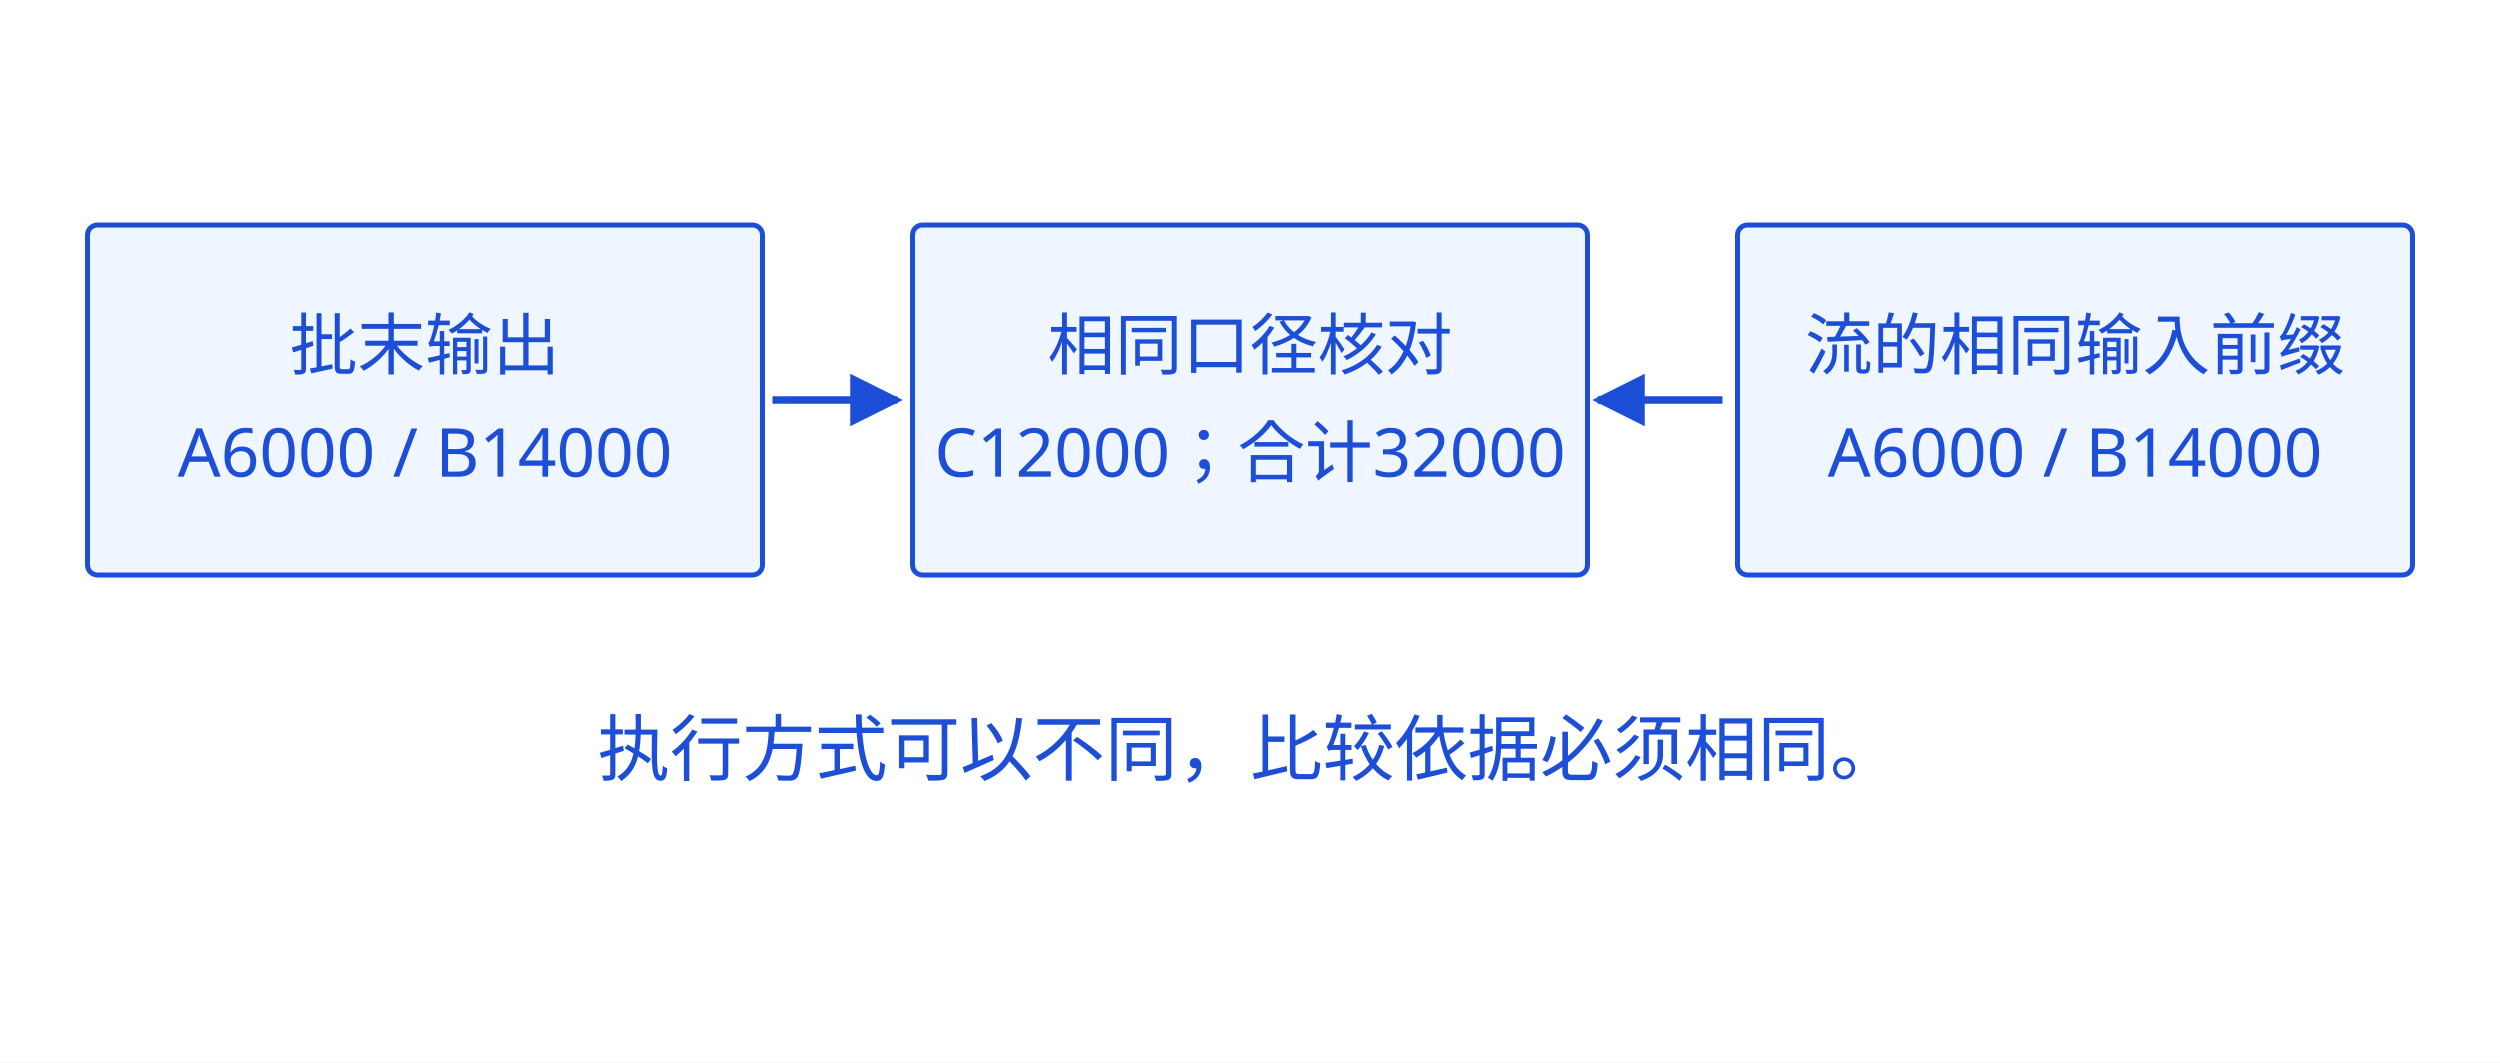
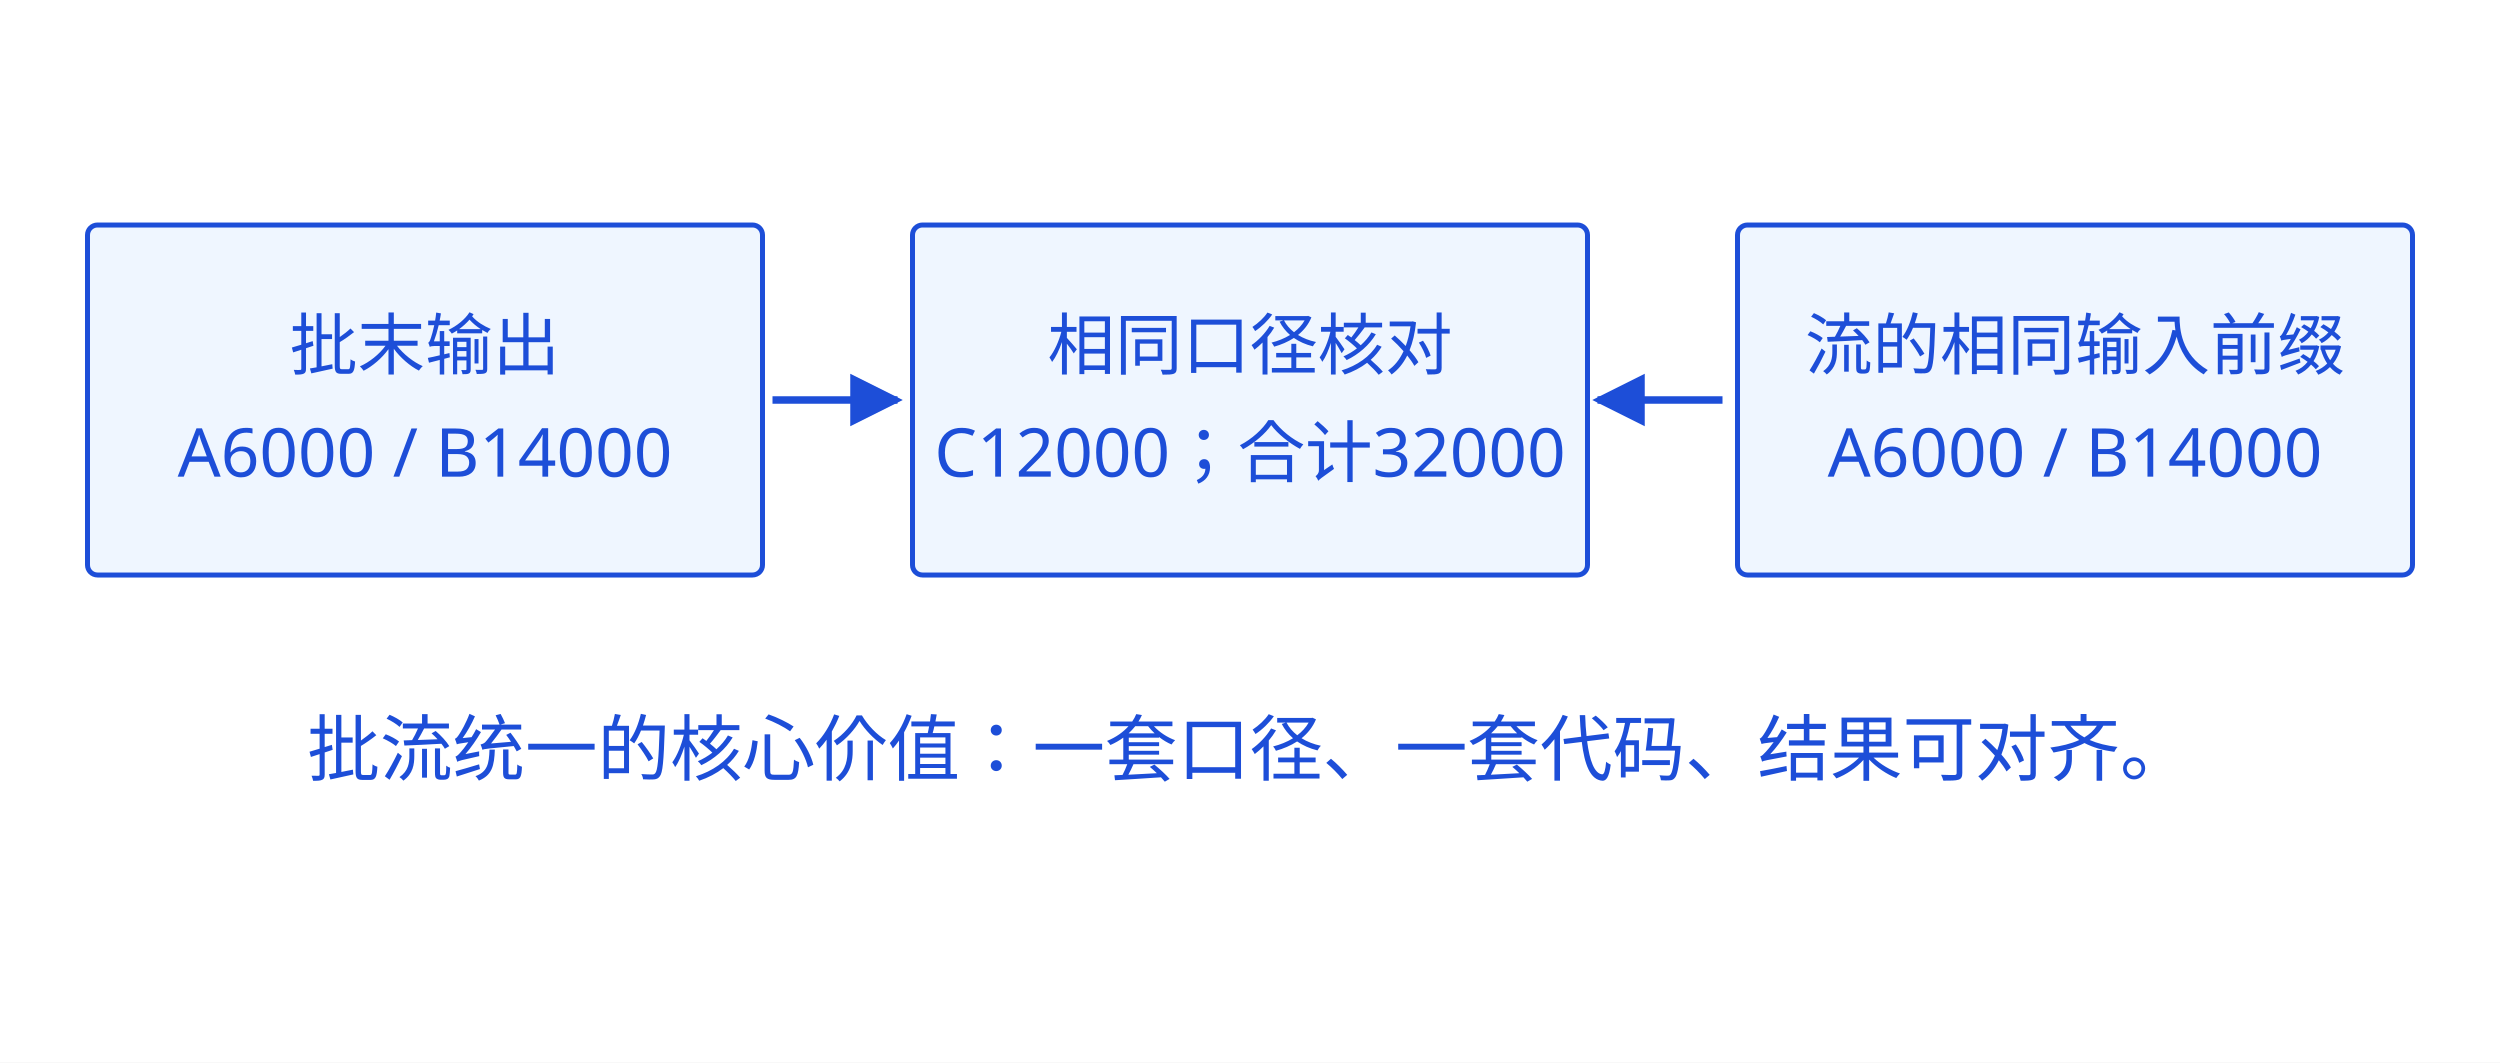
<svg xmlns="http://www.w3.org/2000/svg" viewBox="0 0 1000 425" role="img">
  <defs>
    <marker id="1d4ed8" viewBox="0 0 10 10" refX="9" refY="5" markerWidth="7" markerHeight="7" orient="auto">
      <path d="M0 0L10 5L0 10Z" fill="#1d4ed8" />
    </marker>
    <marker id="dc2626" viewBox="0 0 10 10" refX="9" refY="5" markerWidth="7" markerHeight="7" orient="auto">
      <path d="M0 0L10 5L0 10Z" fill="#dc2626" />
    </marker>
    <marker id="15803d" viewBox="0 0 10 10" refX="9" refY="5" markerWidth="7" markerHeight="7" orient="auto">
      <path d="M0 0L10 5L0 10Z" fill="#15803d" />
    </marker>
    <marker id="b45309" viewBox="0 0 10 10" refX="9" refY="5" markerWidth="7" markerHeight="7" orient="auto">
      <path d="M0 0L10 5L0 10Z" fill="#b45309" />
    </marker>
    <marker id="64748b" viewBox="0 0 10 10" refX="9" refY="5" markerWidth="7" markerHeight="7" orient="auto">
      <path d="M0 0L10 5L0 10Z" fill="#64748b" />
    </marker>
  </defs>
  <rect width="1000" height="425" fill="white" />
  <g font-family="PingFang SC,Microsoft YaHei,sans-serif">
    <rect x="35.0" y="90" width="270" height="140" rx="4" fill="#eff6ff" stroke="#1d4ed8" stroke-width="2" />
    <text x="170.0" y="147.68" font-size="27" fill="#1d4ed8" text-anchor="middle" font-weight="400">批末输出</text>
    <text x="170.0" y="190.68" font-size="27" fill="#1d4ed8" text-anchor="middle" font-weight="400">A6000 / B14000</text>
    <path d="M309.0 160L359.0 160" fill="none" stroke="#1d4ed8" stroke-width="3" marker-end="url(#1d4ed8)" />
    <rect x="365.0" y="90" width="270" height="140" rx="4" fill="#eff6ff" stroke="#1d4ed8" stroke-width="2" />
    <text x="500.0" y="147.68" font-size="27" fill="#1d4ed8" text-anchor="middle" font-weight="400">相同口径核对</text>
    <text x="500.0" y="190.68" font-size="27" fill="#1d4ed8" text-anchor="middle" font-weight="400">C12000；合计32000</text>
    <path d="M689.0 160L639.0 160" fill="none" stroke="#1d4ed8" stroke-width="3" marker-end="url(#1d4ed8)" />
    <rect x="695.0" y="90" width="270" height="140" rx="4" fill="#eff6ff" stroke="#1d4ed8" stroke-width="2" />
    <text x="830.0" y="147.68" font-size="27" fill="#1d4ed8" text-anchor="middle" font-weight="400">流的相同输入前缀</text>
    <text x="830.0" y="190.68" font-size="27" fill="#1d4ed8" text-anchor="middle" font-weight="400">A6000 / B14000</text>
-     <text x="500" y="310" font-size="29" fill="#1d4ed8" text-anchor="middle" font-weight="400">执行方式可以不同，比较依据必须相同。</text>
+     <text x="500" y="310" font-size="29" fill="#1d4ed8" text-anchor="middle" font-weight="400">批流统一的核心价值：一套口径、一套代码、结果可对齐。</text>
  </g>
</svg>
